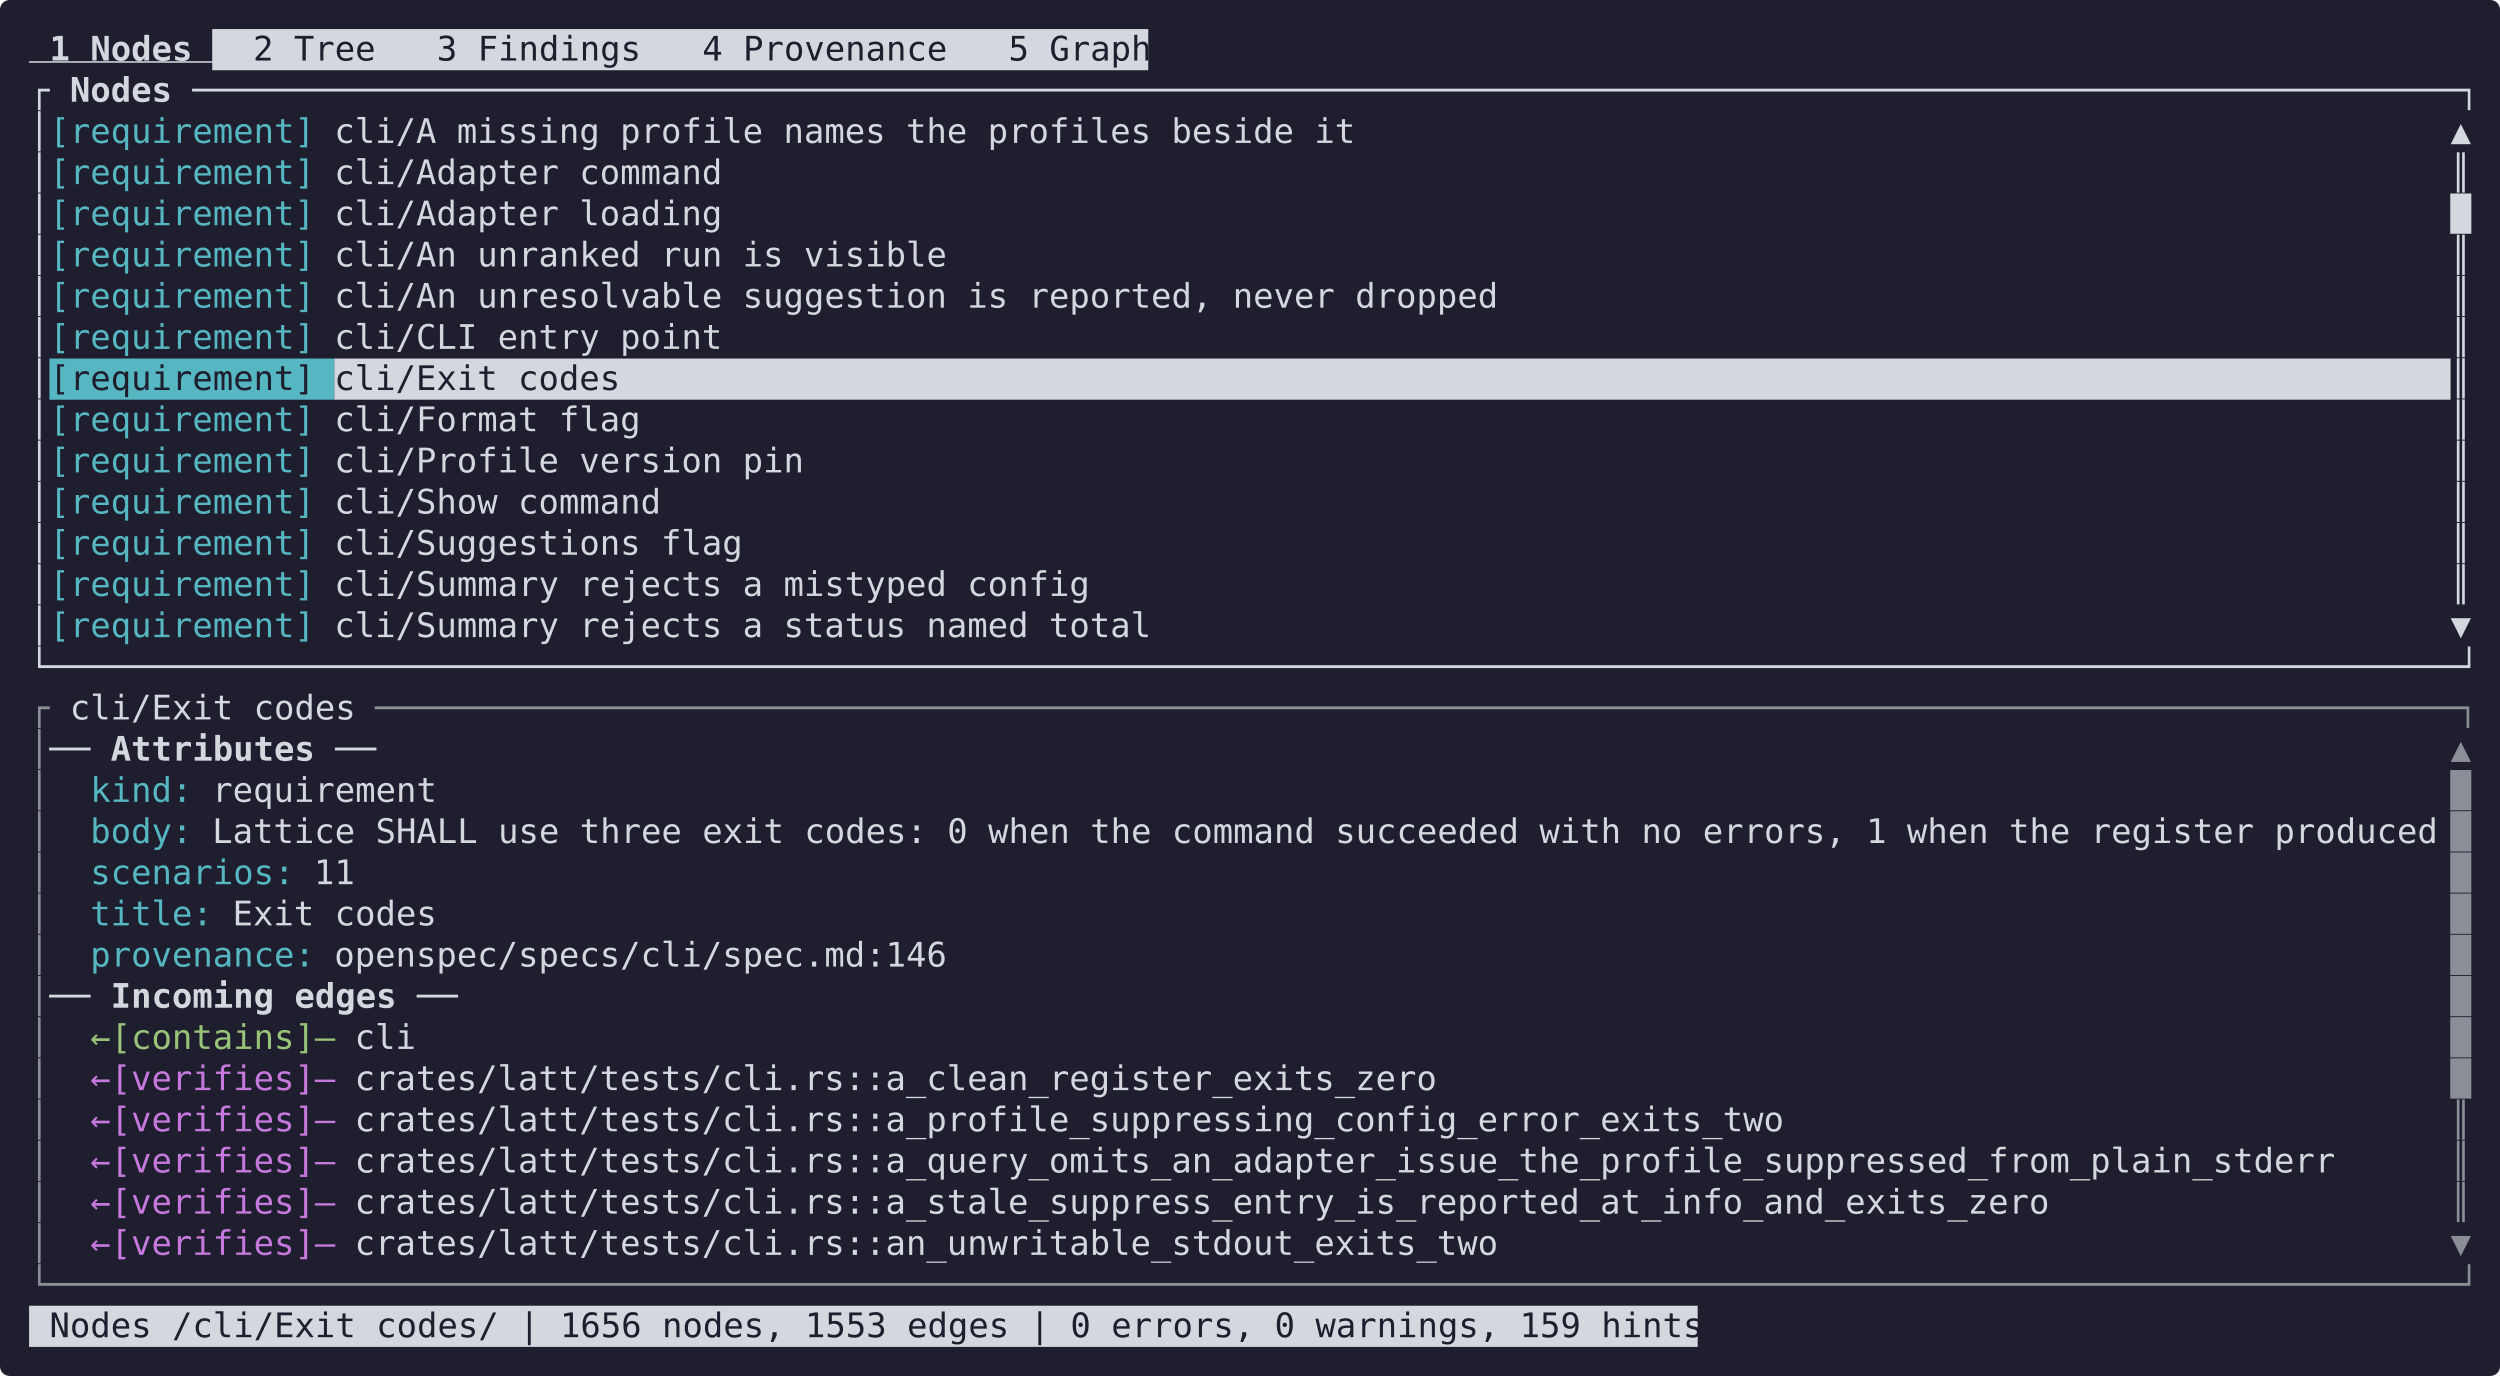
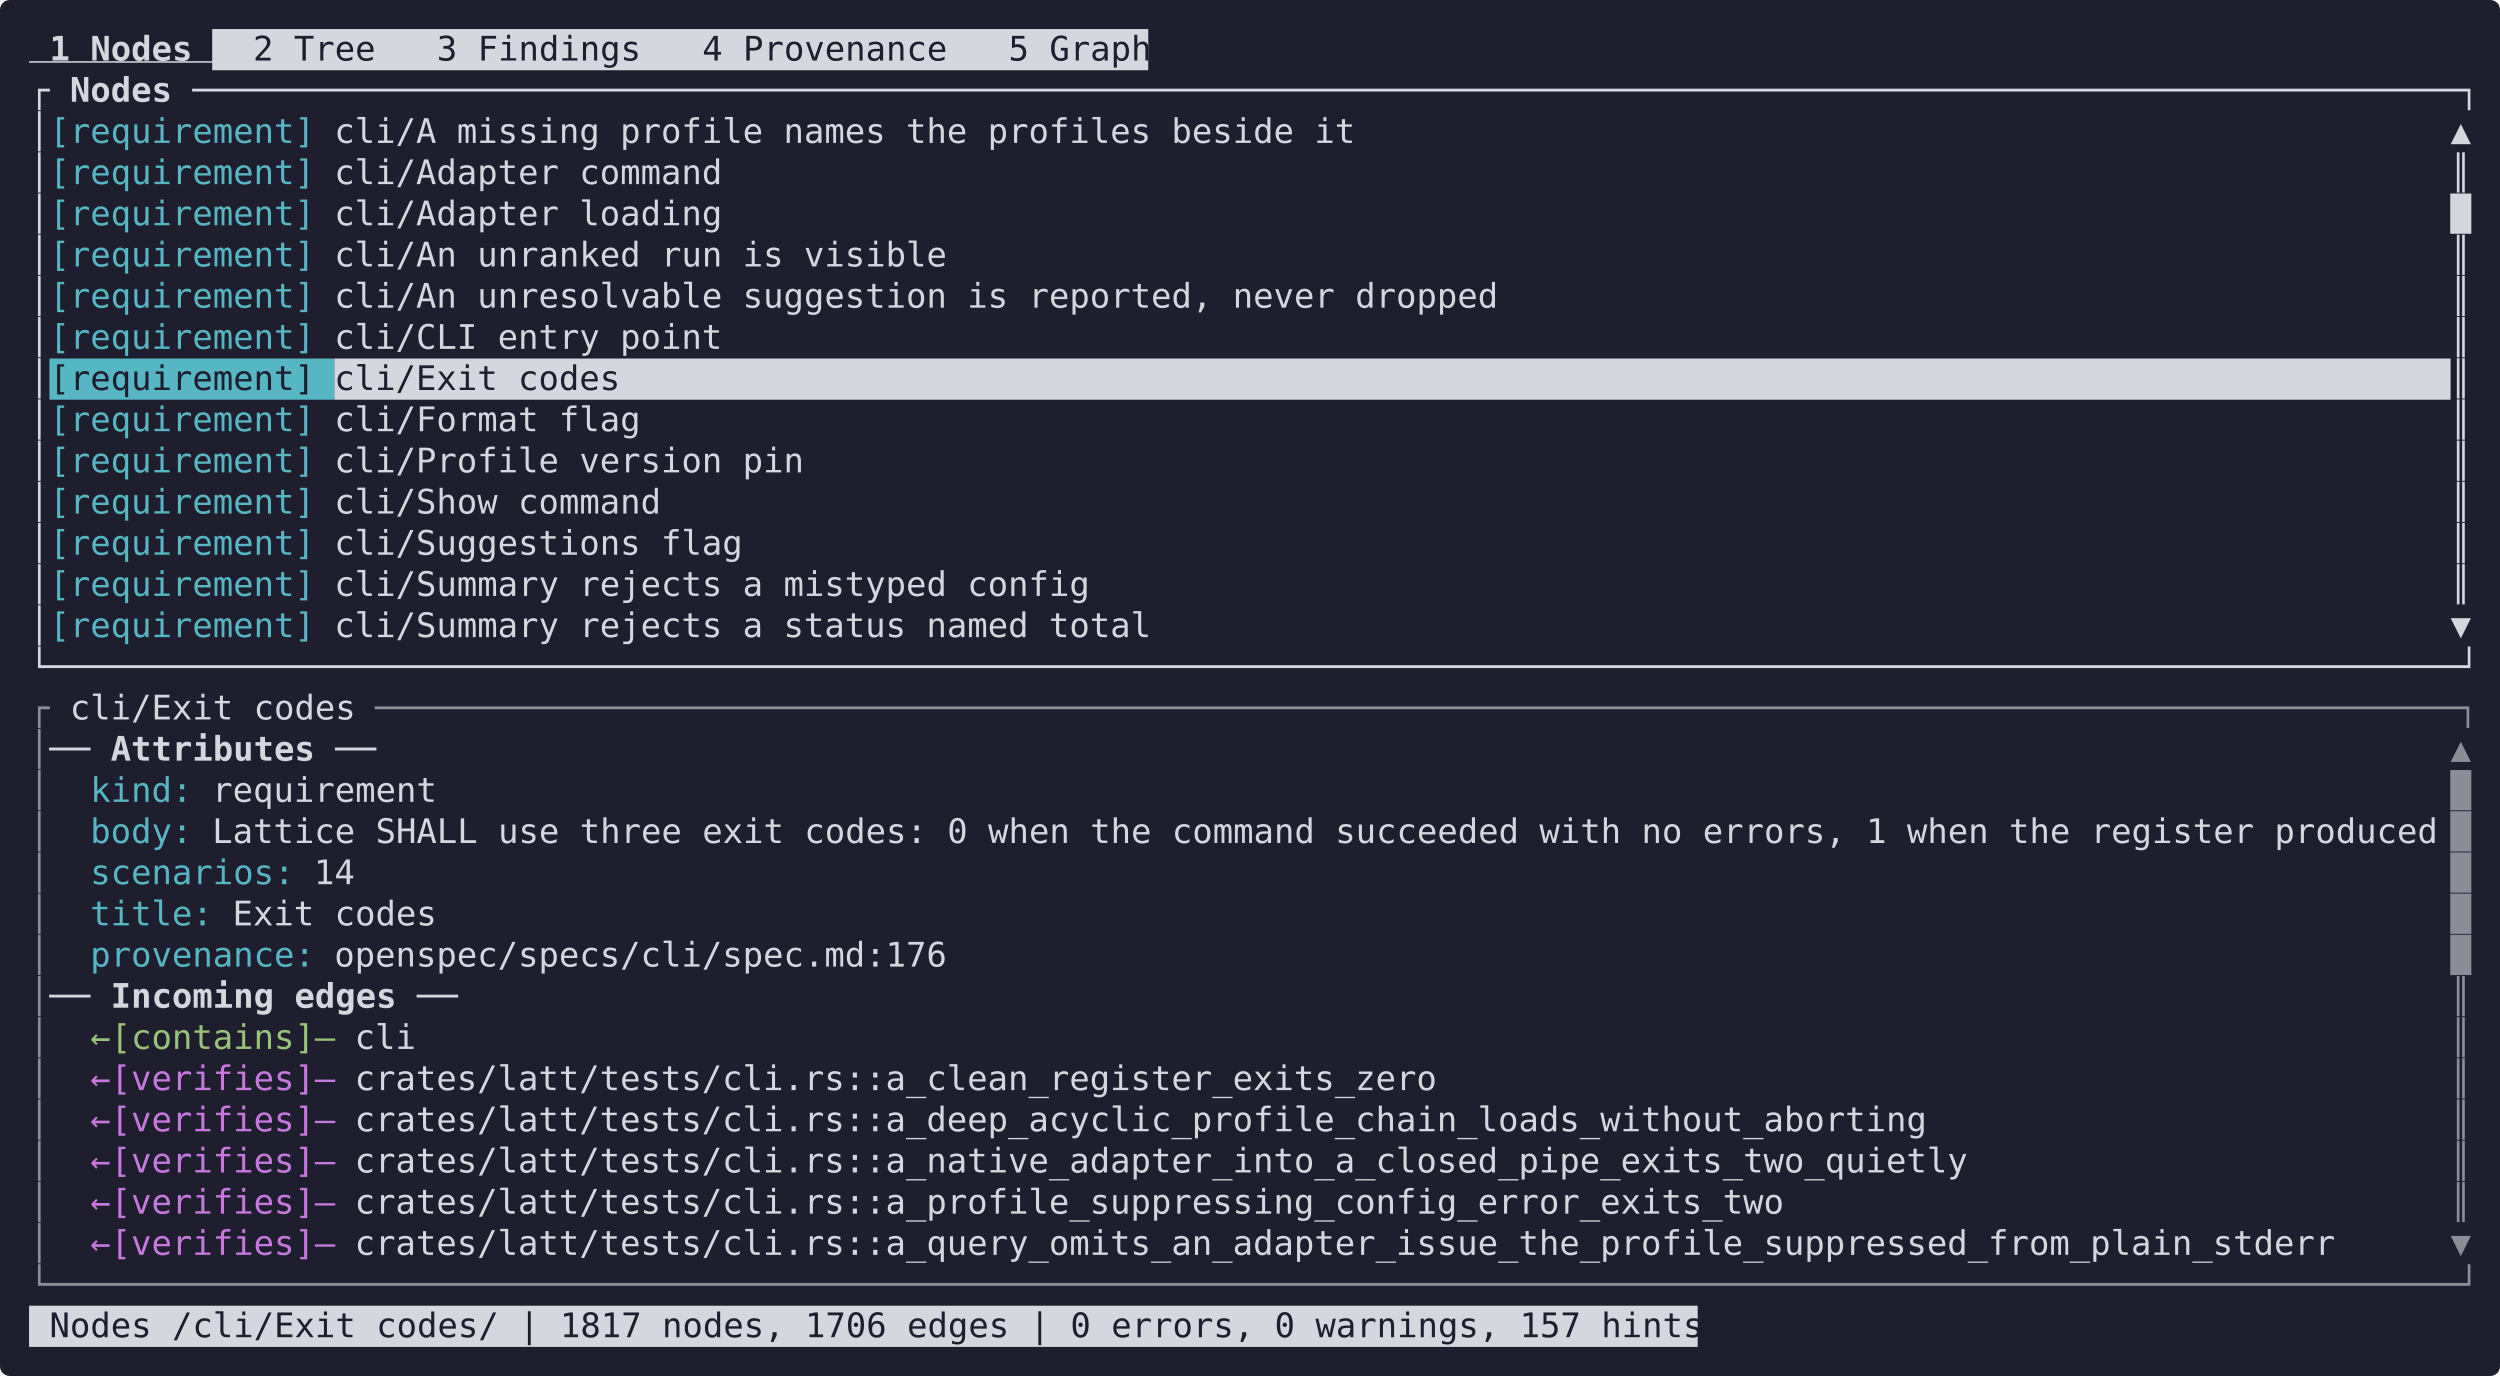
<svg xmlns="http://www.w3.org/2000/svg" width="1032" height="568" viewBox="0 0 1032 568" role="img" aria-label="latt browse: cli/Exit codes and the tests that verify it">
  <rect width="100%" height="100%" rx="4" fill="#1e1e2e" />
  <g font-family="DejaVu Sans Mono, Menlo, Consolas, monospace" font-size="14" xml:space="preserve" transform="translate(12,12)">
    <text x="0.0" y="13.0" fill="#d4d7de" textLength="75.6" lengthAdjust="spacingAndGlyphs" font-weight="bold" text-decoration="underline"> 1 Nodes </text>
    <rect x="75.6" y="0.0" width="386.4" height="17.0" fill="#d4d7de" />
    <text x="75.6" y="13.0" fill="#1e1e2e" textLength="386.4" lengthAdjust="spacingAndGlyphs">  2 Tree   3 Findings   4 Provenance   5 Graph</text>
    <text x="0.0" y="30.0" fill="#d4d7de" textLength="1008.0" lengthAdjust="spacingAndGlyphs" font-weight="bold">┌ Nodes ───────────────────────────────────────────────────────────────────────────────────────────────────────────────┐</text>
    <text x="0.0" y="47.0" fill="#d4d7de" textLength="8.4" lengthAdjust="spacingAndGlyphs" font-weight="bold">│</text>
    <text x="8.4" y="47.0" fill="#56b6c2" textLength="117.6" lengthAdjust="spacingAndGlyphs">[requirement] </text>
    <text x="126.0" y="47.0" fill="#d4d7de" textLength="873.6" lengthAdjust="spacingAndGlyphs">cli/A missing profile names the profiles beside it                                                      </text>
    <text x="999.6" y="47.0" fill="#d4d7de" textLength="8.4" lengthAdjust="spacingAndGlyphs" font-weight="bold">▲</text>
    <text x="0.0" y="64.0" fill="#d4d7de" textLength="8.4" lengthAdjust="spacingAndGlyphs" font-weight="bold">│</text>
    <text x="8.4" y="64.0" fill="#56b6c2" textLength="117.6" lengthAdjust="spacingAndGlyphs">[requirement] </text>
    <text x="126.0" y="64.0" fill="#d4d7de" textLength="873.6" lengthAdjust="spacingAndGlyphs">cli/Adapter command                                                                                     </text>
    <text x="999.6" y="64.0" fill="#d4d7de" textLength="8.4" lengthAdjust="spacingAndGlyphs" font-weight="bold">║</text>
    <text x="0.0" y="81.0" fill="#d4d7de" textLength="8.4" lengthAdjust="spacingAndGlyphs" font-weight="bold">│</text>
    <text x="8.4" y="81.0" fill="#56b6c2" textLength="117.6" lengthAdjust="spacingAndGlyphs">[requirement] </text>
    <text x="126.0" y="81.0" fill="#d4d7de" textLength="873.6" lengthAdjust="spacingAndGlyphs">cli/Adapter loading                                                                                     </text>
    <text x="999.6" y="81.0" fill="#d4d7de" textLength="8.4" lengthAdjust="spacingAndGlyphs" font-weight="bold">█</text>
    <text x="0.0" y="98.0" fill="#d4d7de" textLength="8.4" lengthAdjust="spacingAndGlyphs" font-weight="bold">│</text>
    <text x="8.4" y="98.0" fill="#56b6c2" textLength="117.6" lengthAdjust="spacingAndGlyphs">[requirement] </text>
    <text x="126.0" y="98.0" fill="#d4d7de" textLength="873.6" lengthAdjust="spacingAndGlyphs">cli/An unranked run is visible                                                                          </text>
    <text x="999.6" y="98.0" fill="#d4d7de" textLength="8.4" lengthAdjust="spacingAndGlyphs" font-weight="bold">║</text>
    <text x="0.0" y="115.0" fill="#d4d7de" textLength="8.4" lengthAdjust="spacingAndGlyphs" font-weight="bold">│</text>
    <text x="8.4" y="115.0" fill="#56b6c2" textLength="117.6" lengthAdjust="spacingAndGlyphs">[requirement] </text>
    <text x="126.0" y="115.0" fill="#d4d7de" textLength="873.6" lengthAdjust="spacingAndGlyphs">cli/An unresolvable suggestion is reported, never dropped                                               </text>
    <text x="999.6" y="115.0" fill="#d4d7de" textLength="8.4" lengthAdjust="spacingAndGlyphs" font-weight="bold">║</text>
    <text x="0.0" y="132.0" fill="#d4d7de" textLength="8.4" lengthAdjust="spacingAndGlyphs" font-weight="bold">│</text>
    <text x="8.4" y="132.0" fill="#56b6c2" textLength="117.6" lengthAdjust="spacingAndGlyphs">[requirement] </text>
    <text x="126.0" y="132.0" fill="#d4d7de" textLength="873.6" lengthAdjust="spacingAndGlyphs">cli/CLI entry point                                                                                     </text>
    <text x="999.6" y="132.0" fill="#d4d7de" textLength="8.4" lengthAdjust="spacingAndGlyphs" font-weight="bold">║</text>
    <text x="0.0" y="149.0" fill="#d4d7de" textLength="8.4" lengthAdjust="spacingAndGlyphs" font-weight="bold">│</text>
    <rect x="8.4" y="136.0" width="117.6" height="17.0" fill="#56b6c2" />
    <text x="8.4" y="149.0" fill="#1e1e2e" textLength="117.6" lengthAdjust="spacingAndGlyphs">[requirement] </text>
    <rect x="126.0" y="136.0" width="873.6" height="17.0" fill="#d4d7de" />
    <text x="126.0" y="149.0" fill="#1e1e2e" textLength="873.6" lengthAdjust="spacingAndGlyphs">cli/Exit codes                                                                                          </text>
    <text x="999.6" y="149.0" fill="#d4d7de" textLength="8.4" lengthAdjust="spacingAndGlyphs" font-weight="bold">║</text>
    <text x="0.0" y="166.0" fill="#d4d7de" textLength="8.4" lengthAdjust="spacingAndGlyphs" font-weight="bold">│</text>
    <text x="8.4" y="166.0" fill="#56b6c2" textLength="117.6" lengthAdjust="spacingAndGlyphs">[requirement] </text>
    <text x="126.0" y="166.0" fill="#d4d7de" textLength="873.6" lengthAdjust="spacingAndGlyphs">cli/Format flag                                                                                         </text>
    <text x="999.6" y="166.0" fill="#d4d7de" textLength="8.4" lengthAdjust="spacingAndGlyphs" font-weight="bold">║</text>
    <text x="0.0" y="183.0" fill="#d4d7de" textLength="8.4" lengthAdjust="spacingAndGlyphs" font-weight="bold">│</text>
    <text x="8.4" y="183.0" fill="#56b6c2" textLength="117.6" lengthAdjust="spacingAndGlyphs">[requirement] </text>
    <text x="126.0" y="183.0" fill="#d4d7de" textLength="873.6" lengthAdjust="spacingAndGlyphs">cli/Profile version pin                                                                                 </text>
    <text x="999.6" y="183.0" fill="#d4d7de" textLength="8.4" lengthAdjust="spacingAndGlyphs" font-weight="bold">║</text>
    <text x="0.0" y="200.0" fill="#d4d7de" textLength="8.4" lengthAdjust="spacingAndGlyphs" font-weight="bold">│</text>
    <text x="8.4" y="200.0" fill="#56b6c2" textLength="117.6" lengthAdjust="spacingAndGlyphs">[requirement] </text>
    <text x="126.0" y="200.0" fill="#d4d7de" textLength="873.6" lengthAdjust="spacingAndGlyphs">cli/Show command                                                                                        </text>
    <text x="999.6" y="200.0" fill="#d4d7de" textLength="8.4" lengthAdjust="spacingAndGlyphs" font-weight="bold">║</text>
    <text x="0.0" y="217.0" fill="#d4d7de" textLength="8.4" lengthAdjust="spacingAndGlyphs" font-weight="bold">│</text>
    <text x="8.4" y="217.0" fill="#56b6c2" textLength="117.6" lengthAdjust="spacingAndGlyphs">[requirement] </text>
    <text x="126.0" y="217.0" fill="#d4d7de" textLength="873.6" lengthAdjust="spacingAndGlyphs">cli/Suggestions flag                                                                                    </text>
    <text x="999.6" y="217.0" fill="#d4d7de" textLength="8.4" lengthAdjust="spacingAndGlyphs" font-weight="bold">║</text>
    <text x="0.0" y="234.0" fill="#d4d7de" textLength="8.4" lengthAdjust="spacingAndGlyphs" font-weight="bold">│</text>
    <text x="8.4" y="234.0" fill="#56b6c2" textLength="117.6" lengthAdjust="spacingAndGlyphs">[requirement] </text>
    <text x="126.0" y="234.0" fill="#d4d7de" textLength="873.6" lengthAdjust="spacingAndGlyphs">cli/Summary rejects a mistyped config                                                                   </text>
    <text x="999.6" y="234.0" fill="#d4d7de" textLength="8.4" lengthAdjust="spacingAndGlyphs" font-weight="bold">║</text>
    <text x="0.0" y="251.0" fill="#d4d7de" textLength="8.4" lengthAdjust="spacingAndGlyphs" font-weight="bold">│</text>
    <text x="8.4" y="251.0" fill="#56b6c2" textLength="117.6" lengthAdjust="spacingAndGlyphs">[requirement] </text>
    <text x="126.0" y="251.0" fill="#d4d7de" textLength="873.6" lengthAdjust="spacingAndGlyphs">cli/Summary rejects a status named total                                                                </text>
    <text x="999.6" y="251.0" fill="#d4d7de" textLength="8.4" lengthAdjust="spacingAndGlyphs" font-weight="bold">▼</text>
    <text x="0.0" y="268.0" fill="#d4d7de" textLength="1008.0" lengthAdjust="spacingAndGlyphs" font-weight="bold">└──────────────────────────────────────────────────────────────────────────────────────────────────────────────────────┘</text>
    <text x="0.0" y="285.0" fill="#d4d7de" textLength="8.4" lengthAdjust="spacingAndGlyphs" opacity="0.6">┌</text>
    <text x="8.4" y="285.0" fill="#d4d7de" textLength="134.4" lengthAdjust="spacingAndGlyphs"> cli/Exit codes </text>
    <text x="142.8" y="285.0" fill="#d4d7de" textLength="865.2" lengthAdjust="spacingAndGlyphs" opacity="0.6">──────────────────────────────────────────────────────────────────────────────────────────────────────┐</text>
    <text x="0.0" y="302.0" fill="#d4d7de" textLength="8.4" lengthAdjust="spacingAndGlyphs" opacity="0.6">│</text>
    <text x="8.4" y="302.0" fill="#d4d7de" textLength="134.4" lengthAdjust="spacingAndGlyphs" font-weight="bold">── Attributes ──</text>
    <text x="999.6" y="302.0" fill="#d4d7de" textLength="8.4" lengthAdjust="spacingAndGlyphs" opacity="0.6">▲</text>
    <text x="0.0" y="319.0" fill="#d4d7de" textLength="8.4" lengthAdjust="spacingAndGlyphs" opacity="0.6">│</text>
    <text x="8.4" y="319.0" fill="#56b6c2" textLength="67.2" lengthAdjust="spacingAndGlyphs">  kind: </text>
    <text x="75.6" y="319.0" fill="#d4d7de" textLength="924.0" lengthAdjust="spacingAndGlyphs">requirement                                                                                                   </text>
    <text x="999.6" y="319.0" fill="#d4d7de" textLength="8.4" lengthAdjust="spacingAndGlyphs" opacity="0.6">█</text>
    <text x="0.0" y="336.0" fill="#d4d7de" textLength="8.4" lengthAdjust="spacingAndGlyphs" opacity="0.6">│</text>
    <text x="8.4" y="336.0" fill="#56b6c2" textLength="67.2" lengthAdjust="spacingAndGlyphs">  body: </text>
    <text x="75.6" y="336.0" fill="#d4d7de" textLength="924.0" lengthAdjust="spacingAndGlyphs">Lattice SHALL use three exit codes: 0 when the command succeeded with no errors, 1 when the register produced </text>
    <text x="999.6" y="336.0" fill="#d4d7de" textLength="8.4" lengthAdjust="spacingAndGlyphs" opacity="0.6">█</text>
    <text x="0.0" y="353.0" fill="#d4d7de" textLength="8.4" lengthAdjust="spacingAndGlyphs" opacity="0.6">│</text>
    <text x="8.4" y="353.0" fill="#56b6c2" textLength="109.2" lengthAdjust="spacingAndGlyphs">  scenarios: </text>
-     <text x="117.6" y="353.0" fill="#d4d7de" textLength="882.0" lengthAdjust="spacingAndGlyphs">11                                                                                                       </text>
+     <text x="117.6" y="353.0" fill="#d4d7de" textLength="882.0" lengthAdjust="spacingAndGlyphs">14                                                                                                       </text>
    <text x="999.6" y="353.0" fill="#d4d7de" textLength="8.4" lengthAdjust="spacingAndGlyphs" opacity="0.6">█</text>
    <text x="0.0" y="370.0" fill="#d4d7de" textLength="8.4" lengthAdjust="spacingAndGlyphs" opacity="0.6">│</text>
    <text x="8.4" y="370.0" fill="#56b6c2" textLength="75.6" lengthAdjust="spacingAndGlyphs">  title: </text>
    <text x="84.0" y="370.0" fill="#d4d7de" textLength="915.6" lengthAdjust="spacingAndGlyphs">Exit codes                                                                                                   </text>
    <text x="999.6" y="370.0" fill="#d4d7de" textLength="8.4" lengthAdjust="spacingAndGlyphs" opacity="0.6">█</text>
    <text x="0.0" y="387.0" fill="#d4d7de" textLength="8.4" lengthAdjust="spacingAndGlyphs" opacity="0.6">│</text>
    <text x="8.4" y="387.0" fill="#56b6c2" textLength="117.6" lengthAdjust="spacingAndGlyphs">  provenance: </text>
-     <text x="126.0" y="387.0" fill="#d4d7de" textLength="873.6" lengthAdjust="spacingAndGlyphs">openspec/specs/cli/spec.md:146                                                                          </text>
+     <text x="126.0" y="387.0" fill="#d4d7de" textLength="873.6" lengthAdjust="spacingAndGlyphs">openspec/specs/cli/spec.md:176                                                                          </text>
    <text x="999.6" y="387.0" fill="#d4d7de" textLength="8.4" lengthAdjust="spacingAndGlyphs" opacity="0.6">█</text>
    <text x="0.0" y="404.0" fill="#d4d7de" textLength="8.4" lengthAdjust="spacingAndGlyphs" opacity="0.6">│</text>
    <text x="8.4" y="404.0" fill="#d4d7de" textLength="168.0" lengthAdjust="spacingAndGlyphs" font-weight="bold">── Incoming edges ──</text>
-     <text x="999.6" y="404.0" fill="#d4d7de" textLength="8.4" lengthAdjust="spacingAndGlyphs" opacity="0.6">█</text>
+     <text x="999.6" y="404.0" fill="#d4d7de" textLength="8.4" lengthAdjust="spacingAndGlyphs" opacity="0.6">║</text>
    <text x="0.0" y="421.0" fill="#d4d7de" textLength="8.4" lengthAdjust="spacingAndGlyphs" opacity="0.6">│</text>
    <text x="8.4" y="421.0" fill="#98c379" textLength="126.0" lengthAdjust="spacingAndGlyphs">  ←[contains]— </text>
    <text x="134.4" y="421.0" fill="#d4d7de" textLength="865.2" lengthAdjust="spacingAndGlyphs">cli                                                                                                    </text>
-     <text x="999.6" y="421.0" fill="#d4d7de" textLength="8.4" lengthAdjust="spacingAndGlyphs" opacity="0.6">█</text>
+     <text x="999.6" y="421.0" fill="#d4d7de" textLength="8.4" lengthAdjust="spacingAndGlyphs" opacity="0.6">║</text>
    <text x="0.0" y="438.0" fill="#d4d7de" textLength="8.4" lengthAdjust="spacingAndGlyphs" opacity="0.6">│</text>
    <text x="8.4" y="438.0" fill="#c678dd" textLength="126.0" lengthAdjust="spacingAndGlyphs">  ←[verifies]— </text>
    <text x="134.4" y="438.0" fill="#d4d7de" textLength="865.2" lengthAdjust="spacingAndGlyphs">crates/latt/tests/cli.rs::a_clean_register_exits_zero                                                  </text>
-     <text x="999.6" y="438.0" fill="#d4d7de" textLength="8.4" lengthAdjust="spacingAndGlyphs" opacity="0.6">█</text>
+     <text x="999.6" y="438.0" fill="#d4d7de" textLength="8.4" lengthAdjust="spacingAndGlyphs" opacity="0.6">║</text>
    <text x="0.0" y="455.0" fill="#d4d7de" textLength="8.4" lengthAdjust="spacingAndGlyphs" opacity="0.6">│</text>
    <text x="8.4" y="455.0" fill="#c678dd" textLength="126.0" lengthAdjust="spacingAndGlyphs">  ←[verifies]— </text>
-     <text x="134.4" y="455.0" fill="#d4d7de" textLength="865.2" lengthAdjust="spacingAndGlyphs">crates/latt/tests/cli.rs::a_profile_suppressing_config_error_exits_two                                 </text>
+     <text x="134.4" y="455.0" fill="#d4d7de" textLength="865.2" lengthAdjust="spacingAndGlyphs">crates/latt/tests/cli.rs::a_deep_acyclic_profile_chain_loads_without_aborting                          </text>
    <text x="999.6" y="455.0" fill="#d4d7de" textLength="8.4" lengthAdjust="spacingAndGlyphs" opacity="0.6">║</text>
    <text x="0.0" y="472.0" fill="#d4d7de" textLength="8.4" lengthAdjust="spacingAndGlyphs" opacity="0.6">│</text>
    <text x="8.4" y="472.0" fill="#c678dd" textLength="126.0" lengthAdjust="spacingAndGlyphs">  ←[verifies]— </text>
-     <text x="134.4" y="472.0" fill="#d4d7de" textLength="865.2" lengthAdjust="spacingAndGlyphs">crates/latt/tests/cli.rs::a_query_omits_an_adapter_issue_the_profile_suppressed_from_plain_stderr      </text>
+     <text x="134.4" y="472.0" fill="#d4d7de" textLength="865.2" lengthAdjust="spacingAndGlyphs">crates/latt/tests/cli.rs::a_native_adapter_into_a_closed_pipe_exits_two_quietly                        </text>
    <text x="999.6" y="472.0" fill="#d4d7de" textLength="8.4" lengthAdjust="spacingAndGlyphs" opacity="0.6">║</text>
    <text x="0.0" y="489.0" fill="#d4d7de" textLength="8.4" lengthAdjust="spacingAndGlyphs" opacity="0.6">│</text>
    <text x="8.4" y="489.0" fill="#c678dd" textLength="126.0" lengthAdjust="spacingAndGlyphs">  ←[verifies]— </text>
-     <text x="134.4" y="489.0" fill="#d4d7de" textLength="865.2" lengthAdjust="spacingAndGlyphs">crates/latt/tests/cli.rs::a_stale_suppress_entry_is_reported_at_info_and_exits_zero                    </text>
+     <text x="134.4" y="489.0" fill="#d4d7de" textLength="865.2" lengthAdjust="spacingAndGlyphs">crates/latt/tests/cli.rs::a_profile_suppressing_config_error_exits_two                                 </text>
    <text x="999.6" y="489.0" fill="#d4d7de" textLength="8.4" lengthAdjust="spacingAndGlyphs" opacity="0.6">║</text>
    <text x="0.0" y="506.0" fill="#d4d7de" textLength="8.4" lengthAdjust="spacingAndGlyphs" opacity="0.6">│</text>
    <text x="8.4" y="506.0" fill="#c678dd" textLength="126.0" lengthAdjust="spacingAndGlyphs">  ←[verifies]— </text>
-     <text x="134.4" y="506.0" fill="#d4d7de" textLength="865.2" lengthAdjust="spacingAndGlyphs">crates/latt/tests/cli.rs::an_unwritable_stdout_exits_two                                               </text>
+     <text x="134.4" y="506.0" fill="#d4d7de" textLength="865.2" lengthAdjust="spacingAndGlyphs">crates/latt/tests/cli.rs::a_query_omits_an_adapter_issue_the_profile_suppressed_from_plain_stderr      </text>
    <text x="999.6" y="506.0" fill="#d4d7de" textLength="8.4" lengthAdjust="spacingAndGlyphs" opacity="0.6">▼</text>
    <text x="0.0" y="523.0" fill="#d4d7de" textLength="1008.0" lengthAdjust="spacingAndGlyphs" opacity="0.6">└──────────────────────────────────────────────────────────────────────────────────────────────────────────────────────┘</text>
    <rect x="0.0" y="527.0" width="688.8" height="17.0" fill="#d4d7de" />
-     <text x="0.0" y="540.0" fill="#1e1e2e" textLength="688.8" lengthAdjust="spacingAndGlyphs"> Nodes /cli/Exit codes/ | 1656 nodes, 1553 edges | 0 errors, 0 warnings, 159 hints</text>
+     <text x="0.0" y="540.0" fill="#1e1e2e" textLength="688.8" lengthAdjust="spacingAndGlyphs"> Nodes /cli/Exit codes/ | 1817 nodes, 1706 edges | 0 errors, 0 warnings, 157 hints</text>
  </g>
</svg>
